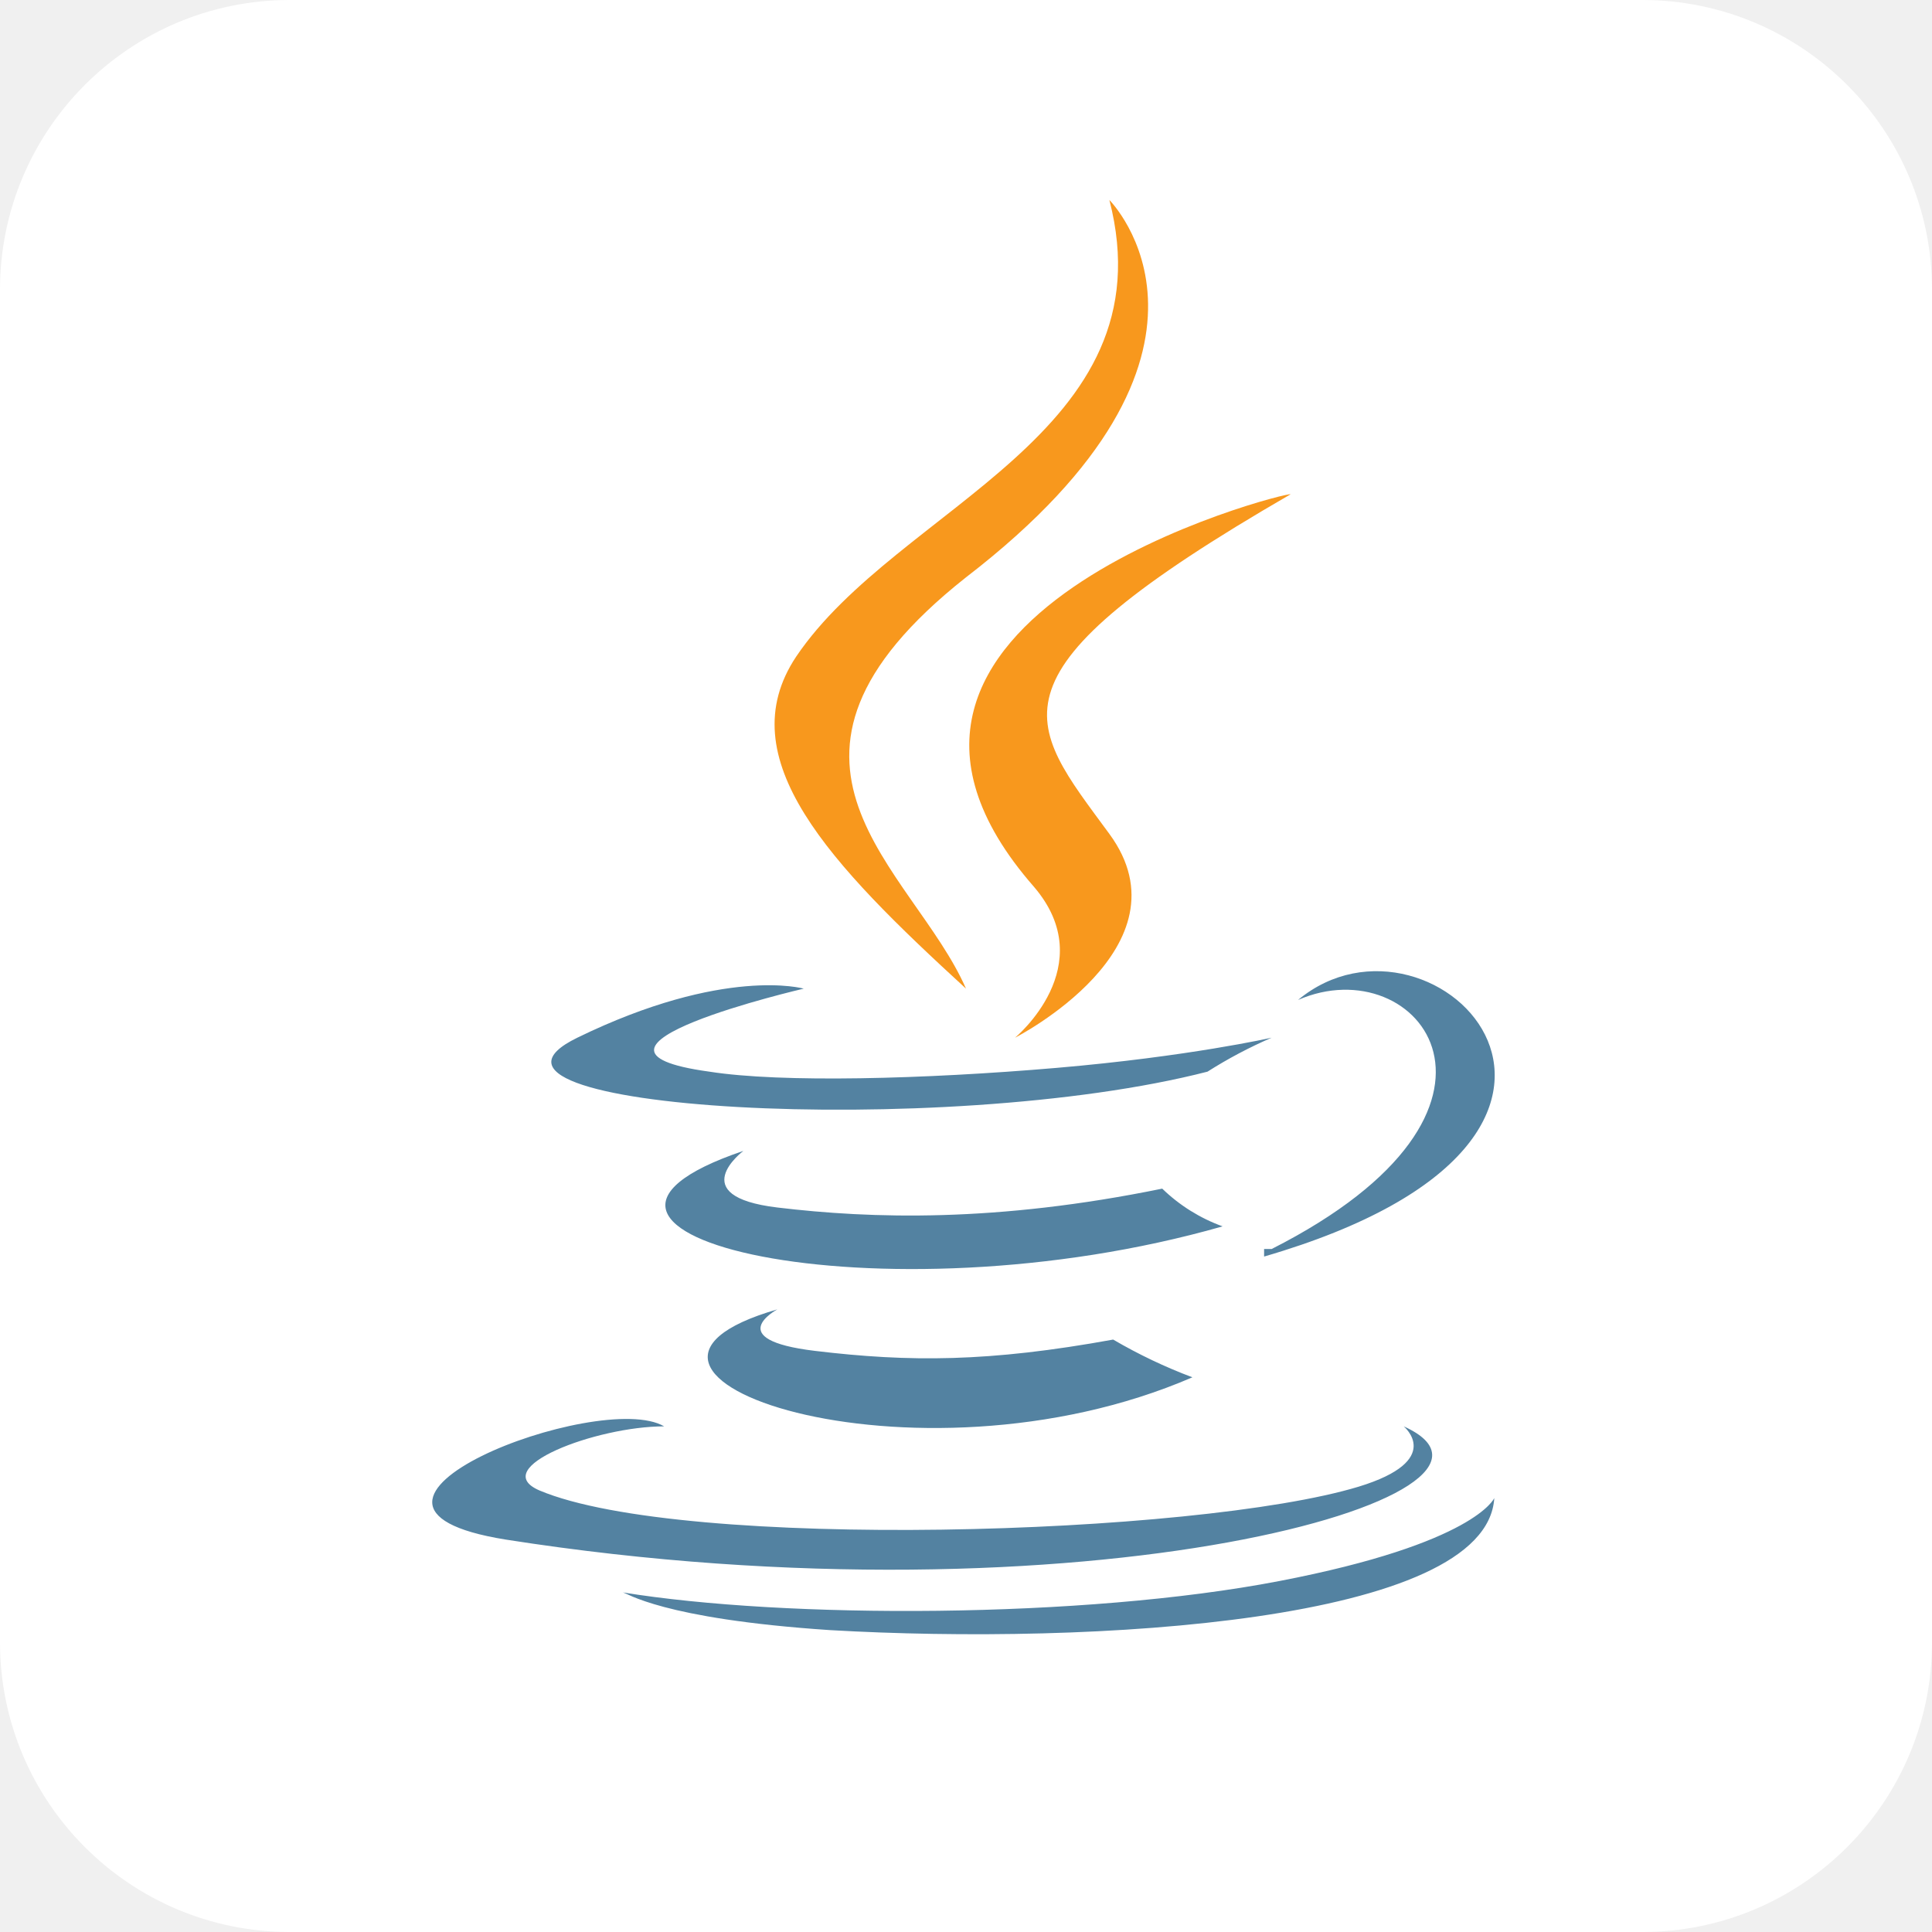
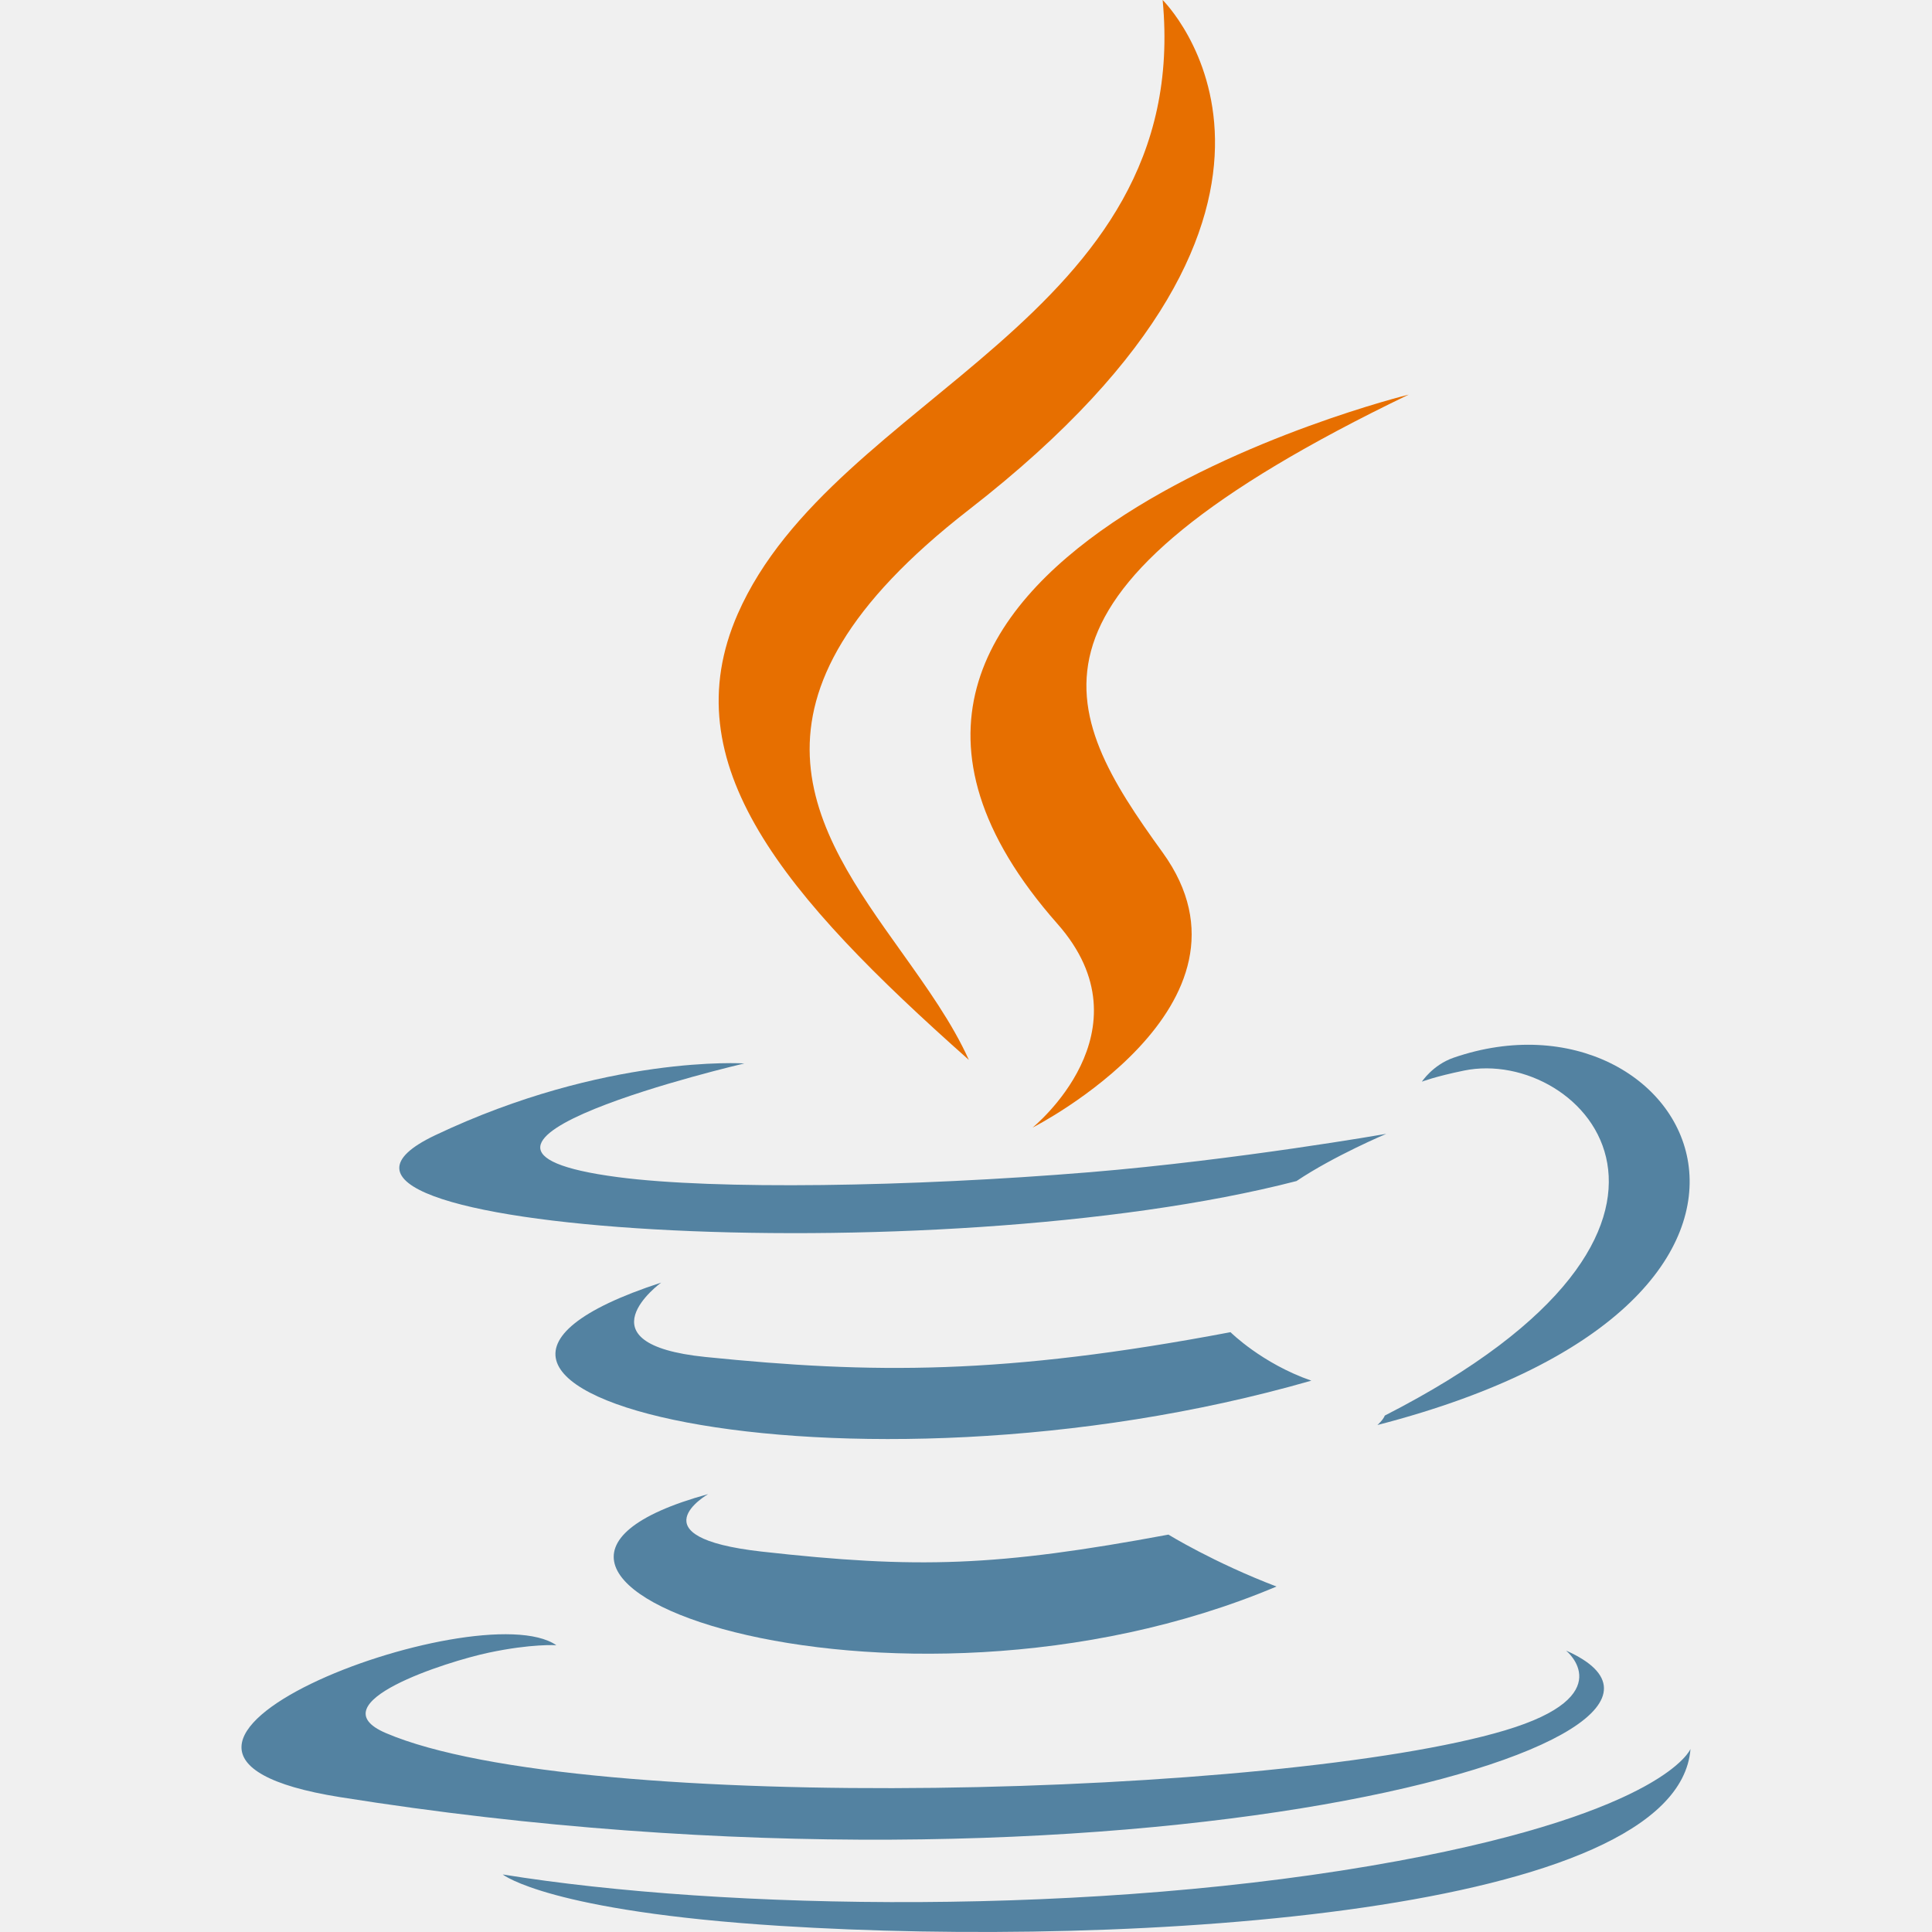
- <svg xmlns="http://www.w3.org/2000/svg" aria-label="Java" role="img" viewBox="0 0 512 512" fill="none">
-   <rect width="512" height="512" rx="15%" fill="#ffffff" />
-   <path d="M274 235c18 21-5 40-5 40s47-24 25-54-35-42 48-90C342 130 211 163 274 235M294 53s40 40-38 100c-62 49-14 77 0 109-36-33-63-61-45-88C238 134 310 115 294 53" fill="#f8981d" />
-   <path d="M206 347s-15 8 10 11 46 3 79-3a137 137 0 0 0 21 10C242 397 147 364 206 347m-9-42s-16 12 9 15 58 4 102-5a45 45 0 0 0 16 10C233 351 132 327 197 305m175 73s11 9-12 16c-43 13-179 17-217 1-14-6 15-17 33-17-17-10-98 21-42 30C287 432 412 396 372 378M213 262s-69 16-25 22c19 3 57 2 92-1s57-8 57-8a122 122 0 0 0-17 9c-70 18-206 10-167-9S213 262 213 262m124 69c73-37 39-80 7-66 36-30 101 36-9 68v-2M220 432c69 4 174-2 176-35 0 0-5 12-57 22s-131 10-174 3C166 422 175 429 220 432" fill="#5382a1" />
+ <svg xmlns="http://www.w3.org/2000/svg" width="800px" height="800px" viewBox="0 0 32 32" fill="none">
+   <path d="M16.05 8.441C22.638 3.326 19.257 0 19.257 0C19.76 5.287 13.813 6.536 12.219 10.169C11.131 12.649 12.964 14.819 16.047 17.555C15.775 16.949 15.354 16.361 14.929 15.764C13.477 13.731 11.964 11.613 16.05 8.441Z" fill="#E76F00" />
+   <path d="M17.102 18.677C17.102 18.677 19.084 17.078 17.514 15.301C12.193 9.272 23.333 6.536 23.333 6.536C16.532 9.812 17.547 11.757 19.257 14.12C21.087 16.654 17.102 18.677 17.102 18.677Z" fill="#E76F00" />
+   <path d="M22.937 23.446C29.042 20.326 26.22 17.328 24.249 17.732C23.766 17.831 23.551 17.916 23.551 17.916C23.551 17.916 23.73 17.64 24.073 17.52C27.971 16.173 30.968 21.495 22.814 23.603C22.814 23.603 22.909 23.52 22.937 23.446Z" fill="#5382A1" />
+   <path d="M10.233 19.497C6.413 18.995 12.328 17.614 12.328 17.614C12.328 17.614 10.031 17.462 7.206 18.804C3.866 20.393 15.468 21.116 21.474 19.562C22.098 19.143 22.961 18.78 22.961 18.78C22.961 18.78 20.504 19.211 18.056 19.415C15.061 19.661 11.846 19.709 10.233 19.497Z" fill="#5382A1" />
+   <path d="M11.686 22.476C9.556 22.259 10.951 21.244 10.951 21.244C5.439 23.043 14.018 25.083 21.72 22.868C20.901 22.584 20.381 22.065 20.381 22.065C16.616 22.778 14.441 22.755 11.686 22.476Z" fill="#5382A1" />
+   <path d="M12.614 25.699C10.486 25.459 11.729 24.747 11.729 24.747C6.726 26.122 14.773 28.962 21.143 26.278C20.1 25.879 19.353 25.418 19.353 25.418C16.511 25.947 15.193 25.988 12.614 25.699Z" fill="#5382A1" />
+   <path d="M25.939 27.339C25.939 27.339 26.859 28.084 24.925 28.661C21.248 29.757 9.621 30.087 6.391 28.705C5.23 28.208 7.407 27.519 8.092 27.374C8.806 27.222 9.215 27.25 9.215 27.25C7.923 26.356 0.868 29.007 5.631 29.766C18.619 31.837 29.308 28.833 25.939 27.339Z" fill="#5382A1" />
+   <path d="M28 28.968C27.787 31.695 18.788 32.268 12.927 31.899C9.104 31.658 8.338 31.056 8.327 31.047C11.986 31.64 18.155 31.748 23.157 30.823C27.59 30.002 28 28.968 28 28.968Z" fill="#5382A1" />
</svg>
